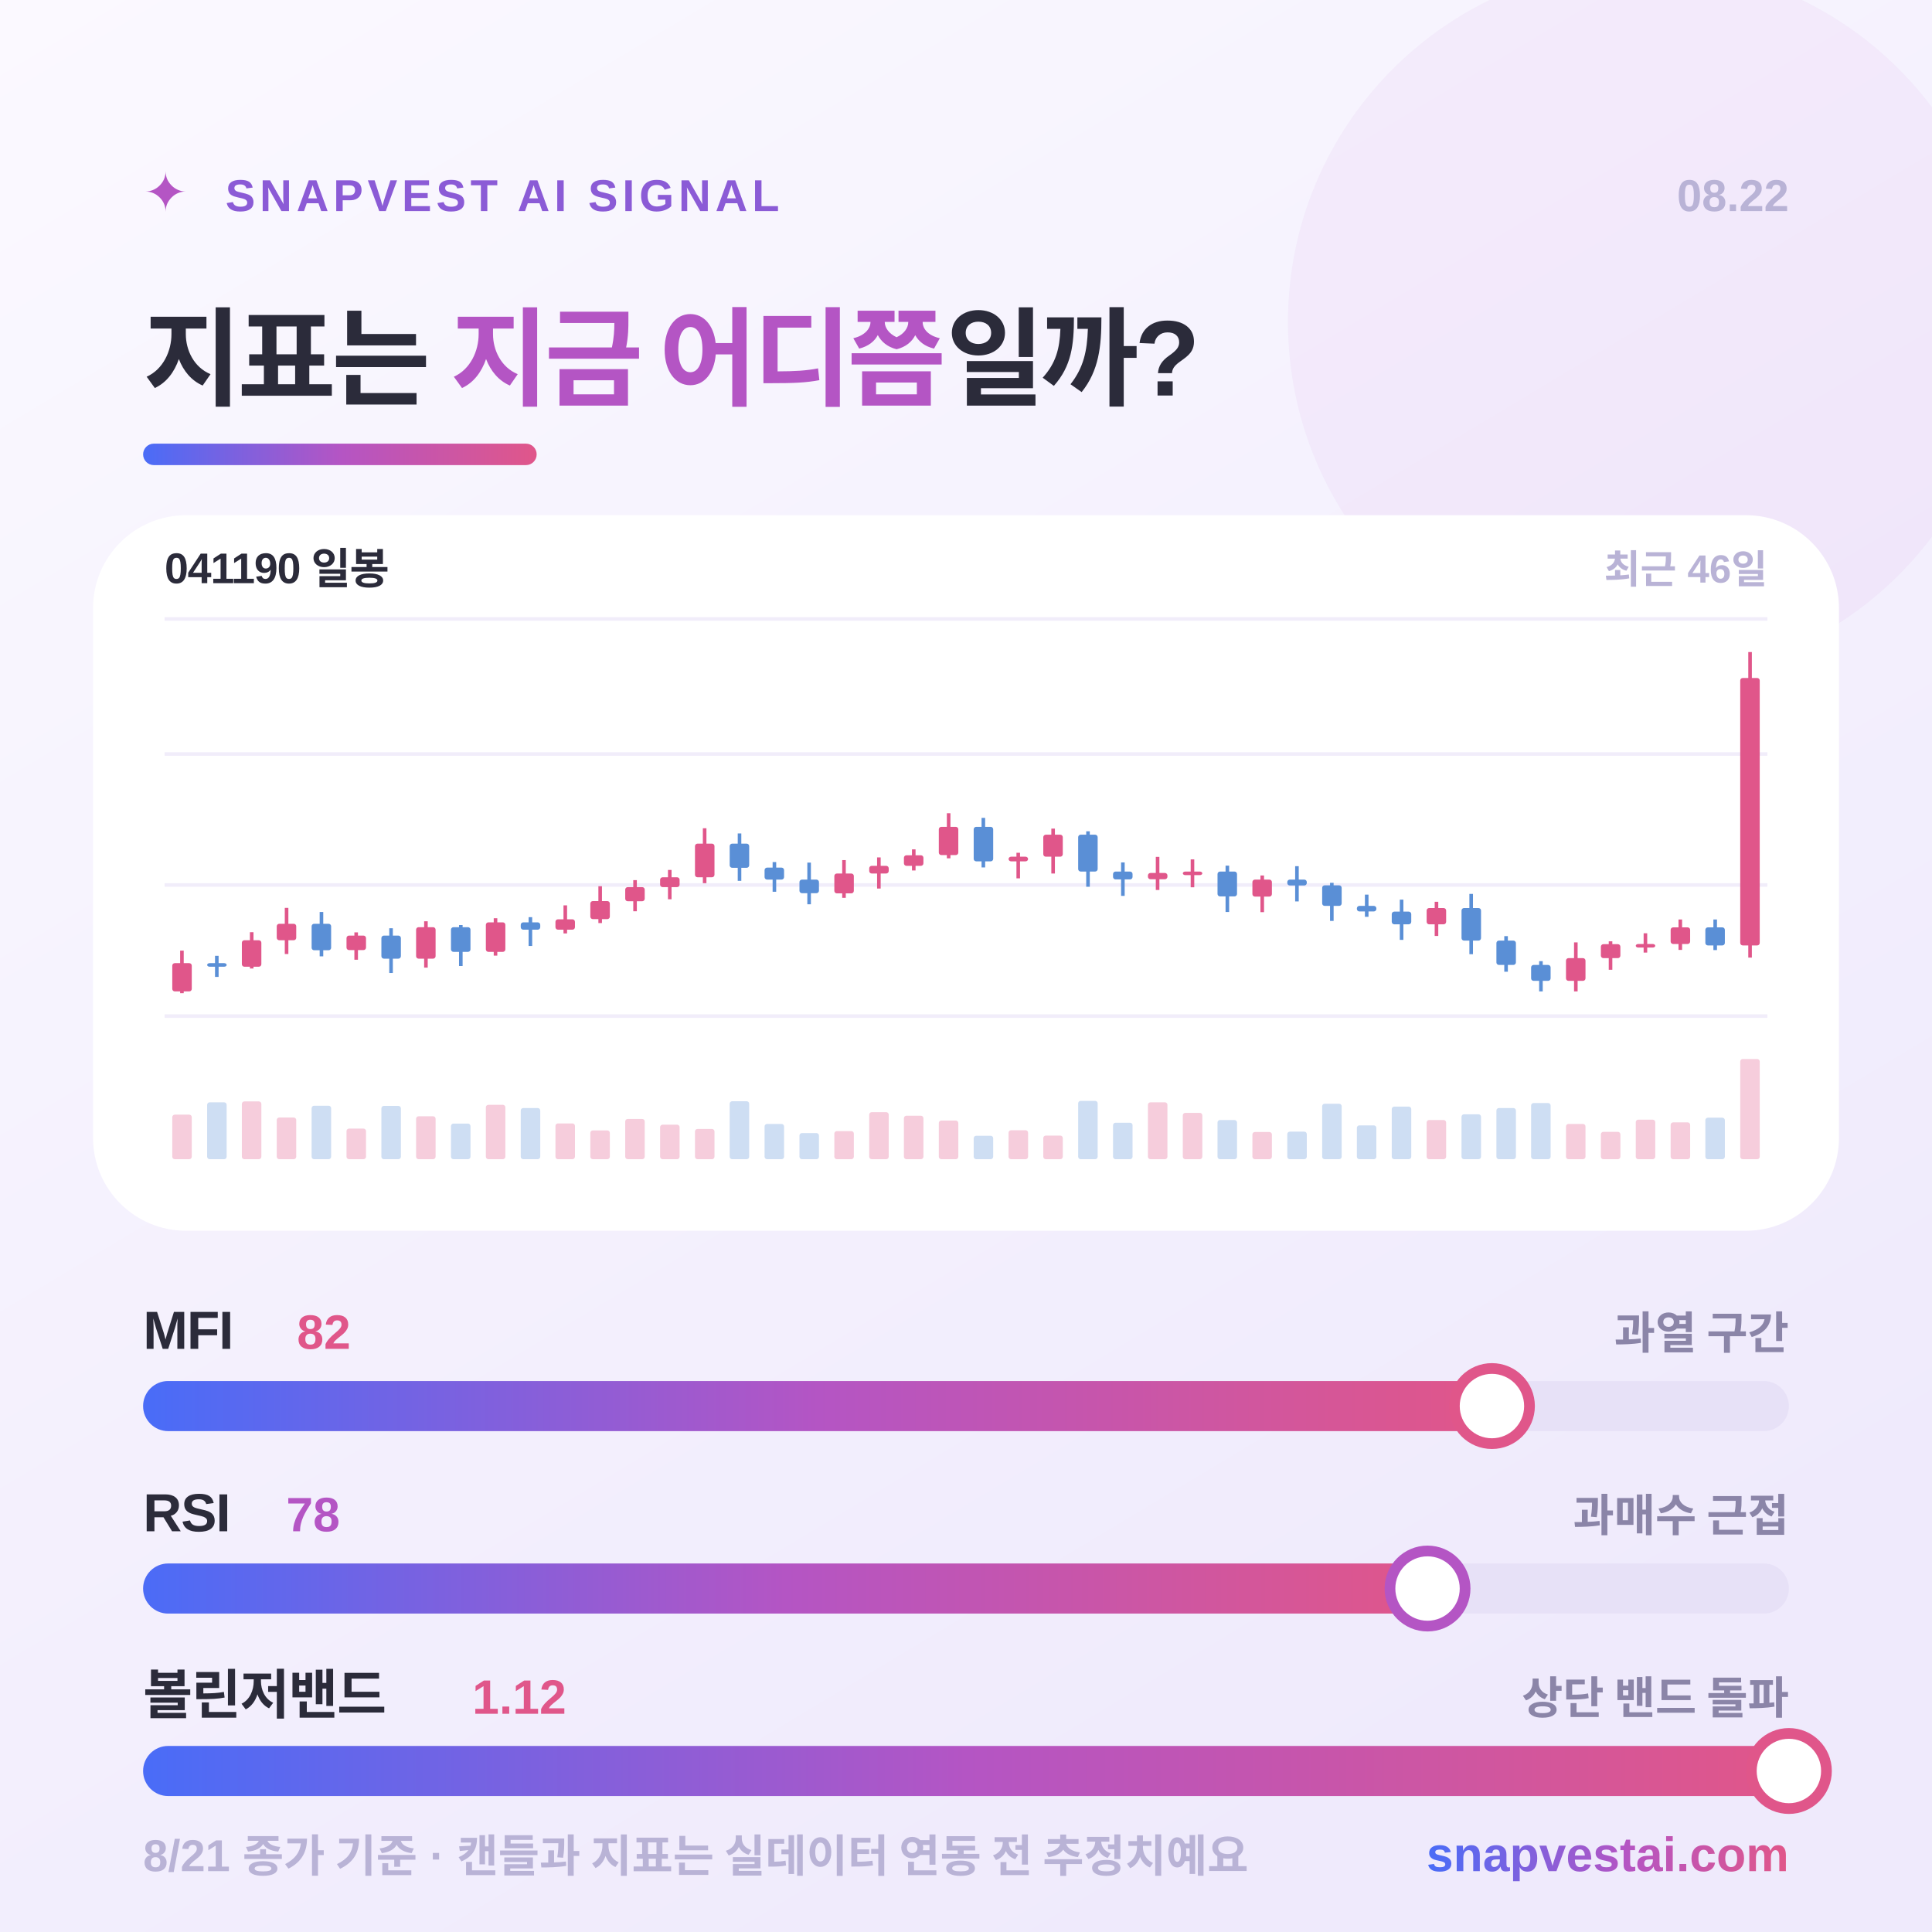
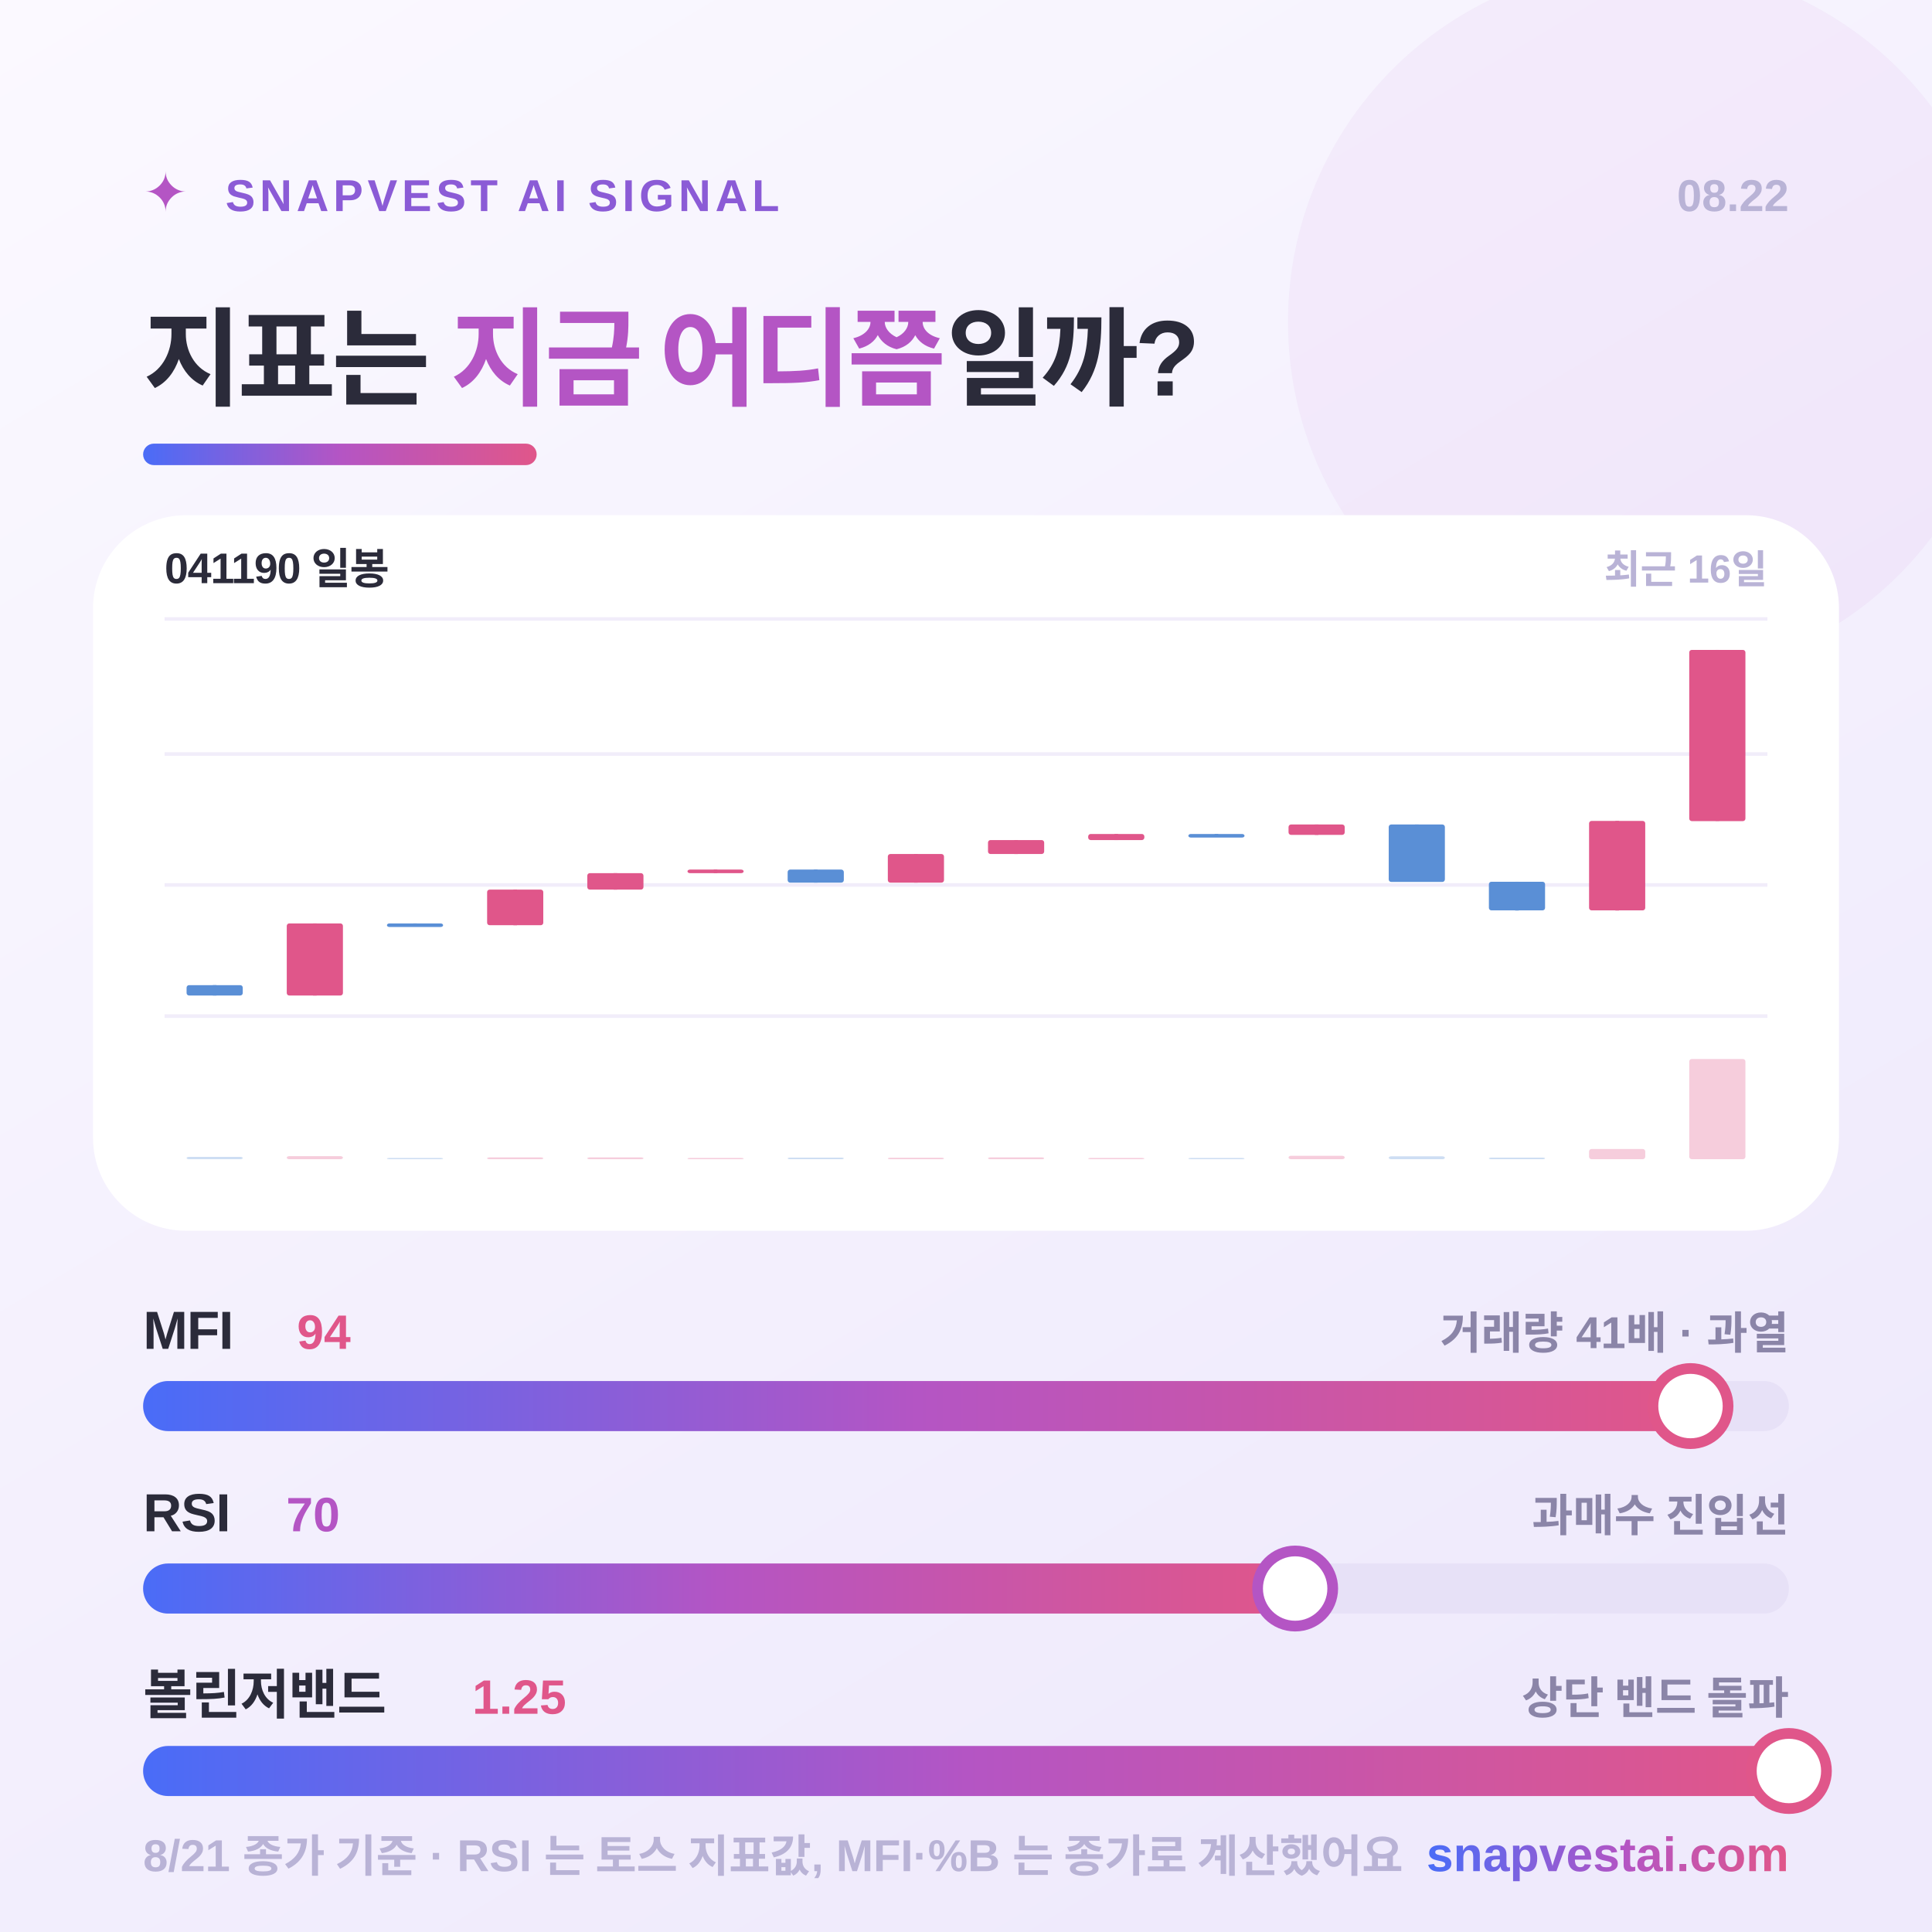
<svg xmlns="http://www.w3.org/2000/svg" width="1080" height="1080" viewBox="0 0 1080 1080" role="img">
  <defs>
    <linearGradient id="bg" x1="0" y1="0" x2="0.6" y2="1">
      <stop offset="0" stop-color="#FBF9FF" />
      <stop offset="1" stop-color="#EFEAFC" />
    </linearGradient>
    <linearGradient id="line" x1="0" y1="0" x2="1" y2="0">
      <stop offset="0" stop-color="#4A6CF7" />
      <stop offset="0.5" stop-color="#B455C4" />
      <stop offset="1" stop-color="#E0568A" />
    </linearGradient>
    <linearGradient id="dom" x1="0" y1="0" x2="1" y2="0">
      <stop offset="0" stop-color="#4A6CF7" />
      <stop offset="0.55" stop-color="#B455C4" />
      <stop offset="1" stop-color="#E0568A" />
    </linearGradient>
  </defs>
  <rect width="1080" height="1080" fill="url(#bg)" />
  <circle cx="920" cy="180" r="200" fill="#B455C4" opacity="0.06" />
  <rect x="52" y="288" width="976" height="400" rx="52" fill="#FFFFFF" />
  <g font-family="Pretendard, Poppins, Arial, sans-serif">
    <text x="92" y="326" font-size="24" font-weight="700" letter-spacing="-0.5" fill="#2B2B3A">041190 일봉</text>
-     <text x="988" y="326" text-anchor="end" font-size="22" font-weight="600" fill="#B9B3D6">최근 46일</text>
+     <text x="988" y="326" text-anchor="end" font-size="22" font-weight="600" fill="#B9B3D6">최근 16일</text>
  </g>
  <line x1="92" y1="568.0" x2="988" y2="568.0" stroke="#F1EDFA" stroke-width="2" />
  <line x1="92" y1="494.7" x2="988" y2="494.7" stroke="#F1EDFA" stroke-width="2" />
  <line x1="92" y1="421.5" x2="988" y2="421.5" stroke="#F1EDFA" stroke-width="2" />
  <line x1="92" y1="346.0" x2="988" y2="346.0" stroke="#F1EDFA" stroke-width="2" />
-   <line x1="101.7" y1="531.4" x2="101.7" y2="555.2" stroke="#E0568A" stroke-width="2" />
-   <rect x="96.3" y="538.4" width="10.9" height="15.8" rx="1.4" fill="#E0568A" />
-   <rect x="96.3" y="623.1" width="10.9" height="24.9" rx="1.4" fill="#E0568A" opacity="0.3" />
-   <line x1="121.2" y1="534.3" x2="121.2" y2="546.1" stroke="#5A8FD6" stroke-width="2" />
-   <rect x="115.8" y="538.4" width="10.9" height="2.0" rx="1.4" fill="#5A8FD6" />
-   <rect x="115.8" y="616.2" width="10.9" height="31.8" rx="1.4" fill="#5A8FD6" opacity="0.3" />
-   <line x1="140.7" y1="521.1" x2="140.7" y2="541.4" stroke="#E0568A" stroke-width="2" />
-   <rect x="135.2" y="525.6" width="10.9" height="14.8" rx="1.4" fill="#E0568A" />
-   <rect x="135.2" y="615.7" width="10.9" height="32.3" rx="1.4" fill="#E0568A" opacity="0.3" />
-   <line x1="160.2" y1="507.5" x2="160.2" y2="533.3" stroke="#E0568A" stroke-width="2" />
-   <rect x="154.7" y="516.4" width="10.9" height="9.2" rx="1.4" fill="#E0568A" />
-   <rect x="154.7" y="624.7" width="10.9" height="23.3" rx="1.4" fill="#E0568A" opacity="0.3" />
-   <line x1="179.7" y1="509.8" x2="179.7" y2="534.6" stroke="#5A8FD6" stroke-width="2" />
-   <rect x="174.2" y="516.4" width="10.9" height="14.8" rx="1.4" fill="#5A8FD6" />
-   <rect x="174.2" y="618.1" width="10.9" height="29.9" rx="1.4" fill="#5A8FD6" opacity="0.3" />
-   <line x1="199.1" y1="521.2" x2="199.1" y2="536.5" stroke="#E0568A" stroke-width="2" />
-   <rect x="193.7" y="523.0" width="10.9" height="8.1" rx="1.4" fill="#E0568A" />
-   <rect x="193.7" y="630.9" width="10.9" height="17.1" rx="1.4" fill="#E0568A" opacity="0.3" />
-   <line x1="218.6" y1="518.9" x2="218.6" y2="543.9" stroke="#5A8FD6" stroke-width="2" />
-   <rect x="213.2" y="523.0" width="10.9" height="12.9" rx="1.4" fill="#5A8FD6" />
-   <rect x="213.2" y="618.2" width="10.9" height="29.8" rx="1.4" fill="#5A8FD6" opacity="0.3" />
-   <line x1="238.1" y1="515.0" x2="238.1" y2="540.9" stroke="#E0568A" stroke-width="2" />
-   <rect x="232.6" y="518.3" width="10.9" height="17.6" rx="1.4" fill="#E0568A" />
-   <rect x="232.6" y="624.0" width="10.9" height="24.0" rx="1.4" fill="#E0568A" opacity="0.3" />
-   <line x1="257.6" y1="517.1" x2="257.6" y2="540.0" stroke="#5A8FD6" stroke-width="2" />
-   <rect x="252.1" y="518.3" width="10.9" height="13.8" rx="1.4" fill="#5A8FD6" />
-   <rect x="252.1" y="628.1" width="10.9" height="19.9" rx="1.4" fill="#5A8FD6" opacity="0.3" />
-   <line x1="277.0" y1="513.3" x2="277.0" y2="534.2" stroke="#E0568A" stroke-width="2" />
-   <rect x="271.6" y="515.6" width="10.9" height="16.5" rx="1.4" fill="#E0568A" />
-   <rect x="271.6" y="617.6" width="10.9" height="30.4" rx="1.4" fill="#E0568A" opacity="0.3" />
-   <line x1="296.5" y1="512.7" x2="296.5" y2="528.8" stroke="#5A8FD6" stroke-width="2" />
-   <rect x="291.1" y="515.6" width="10.9" height="4.1" rx="1.4" fill="#5A8FD6" />
-   <rect x="291.1" y="619.4" width="10.9" height="28.6" rx="1.4" fill="#5A8FD6" opacity="0.3" />
-   <line x1="316.0" y1="506.1" x2="316.0" y2="521.8" stroke="#E0568A" stroke-width="2" />
-   <rect x="310.5" y="513.9" width="10.9" height="5.8" rx="1.4" fill="#E0568A" />
-   <rect x="310.5" y="628.0" width="10.9" height="20.0" rx="1.4" fill="#E0568A" opacity="0.3" />
-   <line x1="335.5" y1="495.4" x2="335.5" y2="516.0" stroke="#E0568A" stroke-width="2" />
-   <rect x="330.0" y="503.7" width="10.9" height="10.1" rx="1.4" fill="#E0568A" />
-   <rect x="330.0" y="631.9" width="10.9" height="16.1" rx="1.4" fill="#E0568A" opacity="0.3" />
-   <line x1="355.0" y1="492.0" x2="355.0" y2="509.4" stroke="#E0568A" stroke-width="2" />
-   <rect x="349.5" y="495.9" width="10.9" height="7.9" rx="1.4" fill="#E0568A" />
-   <rect x="349.5" y="625.5" width="10.9" height="22.5" rx="1.4" fill="#E0568A" opacity="0.3" />
-   <line x1="374.4" y1="486.3" x2="374.4" y2="502.7" stroke="#E0568A" stroke-width="2" />
-   <rect x="369.0" y="490.4" width="10.9" height="5.5" rx="1.4" fill="#E0568A" />
-   <rect x="369.0" y="628.7" width="10.9" height="19.3" rx="1.4" fill="#E0568A" opacity="0.3" />
-   <line x1="393.9" y1="463.0" x2="393.9" y2="493.7" stroke="#E0568A" stroke-width="2" />
-   <rect x="388.5" y="471.6" width="10.9" height="18.8" rx="1.4" fill="#E0568A" />
-   <rect x="388.5" y="631.1" width="10.9" height="16.9" rx="1.4" fill="#E0568A" opacity="0.3" />
-   <line x1="413.4" y1="465.9" x2="413.4" y2="492.4" stroke="#5A8FD6" stroke-width="2" />
-   <rect x="407.9" y="471.6" width="10.9" height="13.5" rx="1.4" fill="#5A8FD6" />
-   <rect x="407.9" y="615.6" width="10.9" height="32.4" rx="1.4" fill="#5A8FD6" opacity="0.3" />
-   <line x1="432.9" y1="481.9" x2="432.9" y2="498.5" stroke="#5A8FD6" stroke-width="2" />
-   <rect x="427.4" y="485.0" width="10.9" height="6.7" rx="1.4" fill="#5A8FD6" />
-   <rect x="427.4" y="628.3" width="10.9" height="19.7" rx="1.4" fill="#5A8FD6" opacity="0.3" />
-   <line x1="452.3" y1="482.2" x2="452.3" y2="505.5" stroke="#5A8FD6" stroke-width="2" />
-   <rect x="446.9" y="491.7" width="10.9" height="7.6" rx="1.4" fill="#5A8FD6" />
-   <rect x="446.9" y="633.4" width="10.9" height="14.6" rx="1.4" fill="#5A8FD6" opacity="0.3" />
-   <line x1="471.8" y1="480.8" x2="471.8" y2="501.9" stroke="#E0568A" stroke-width="2" />
-   <rect x="466.4" y="488.3" width="10.9" height="11.1" rx="1.4" fill="#E0568A" />
-   <rect x="466.4" y="632.3" width="10.9" height="15.7" rx="1.4" fill="#E0568A" opacity="0.3" />
-   <line x1="491.3" y1="479.3" x2="491.3" y2="496.7" stroke="#E0568A" stroke-width="2" />
-   <rect x="485.9" y="484.0" width="10.9" height="4.3" rx="1.4" fill="#E0568A" />
-   <rect x="485.9" y="621.7" width="10.9" height="26.3" rx="1.4" fill="#E0568A" opacity="0.3" />
-   <line x1="510.8" y1="474.8" x2="510.8" y2="486.6" stroke="#E0568A" stroke-width="2" />
-   <rect x="505.3" y="478.1" width="10.9" height="5.9" rx="1.4" fill="#E0568A" />
-   <rect x="505.3" y="623.7" width="10.9" height="24.3" rx="1.4" fill="#E0568A" opacity="0.3" />
-   <line x1="530.3" y1="454.6" x2="530.3" y2="479.8" stroke="#E0568A" stroke-width="2" />
-   <rect x="524.8" y="462.2" width="10.9" height="15.8" rx="1.4" fill="#E0568A" />
-   <rect x="524.8" y="626.4" width="10.9" height="21.6" rx="1.4" fill="#E0568A" opacity="0.3" />
-   <line x1="549.7" y1="457.2" x2="549.7" y2="484.9" stroke="#5A8FD6" stroke-width="2" />
-   <rect x="544.3" y="462.2" width="10.9" height="19.3" rx="1.4" fill="#5A8FD6" />
-   <rect x="544.3" y="634.9" width="10.9" height="13.1" rx="1.4" fill="#5A8FD6" opacity="0.3" />
-   <line x1="569.2" y1="476.7" x2="569.2" y2="491.0" stroke="#E0568A" stroke-width="2" />
-   <rect x="563.8" y="478.9" width="10.9" height="2.6" rx="1.4" fill="#E0568A" />
-   <rect x="563.8" y="631.8" width="10.9" height="16.2" rx="1.4" fill="#E0568A" opacity="0.3" />
-   <line x1="588.7" y1="463.2" x2="588.7" y2="488.3" stroke="#E0568A" stroke-width="2" />
-   <rect x="583.2" y="466.6" width="10.9" height="12.3" rx="1.4" fill="#E0568A" />
-   <rect x="583.2" y="634.8" width="10.9" height="13.2" rx="1.4" fill="#E0568A" opacity="0.3" />
-   <line x1="608.2" y1="464.7" x2="608.2" y2="495.7" stroke="#5A8FD6" stroke-width="2" />
-   <rect x="602.7" y="466.6" width="10.9" height="20.6" rx="1.4" fill="#5A8FD6" />
-   <rect x="602.7" y="615.4" width="10.9" height="32.6" rx="1.4" fill="#5A8FD6" opacity="0.3" />
-   <line x1="627.7" y1="482.1" x2="627.7" y2="500.8" stroke="#5A8FD6" stroke-width="2" />
-   <rect x="622.2" y="487.2" width="10.9" height="4.4" rx="1.4" fill="#5A8FD6" />
-   <rect x="622.2" y="627.6" width="10.9" height="20.4" rx="1.4" fill="#5A8FD6" opacity="0.3" />
-   <line x1="647.1" y1="479.0" x2="647.1" y2="497.5" stroke="#E0568A" stroke-width="2" />
-   <rect x="641.7" y="488.0" width="10.9" height="3.5" rx="1.4" fill="#E0568A" />
-   <rect x="641.7" y="616.2" width="10.9" height="31.8" rx="1.4" fill="#E0568A" opacity="0.3" />
-   <line x1="666.6" y1="480.4" x2="666.6" y2="496.0" stroke="#E0568A" stroke-width="2" />
-   <rect x="661.2" y="487.2" width="10.9" height="2.0" rx="1.4" fill="#E0568A" />
-   <rect x="661.2" y="622.1" width="10.9" height="25.9" rx="1.4" fill="#E0568A" opacity="0.3" />
-   <line x1="686.1" y1="483.9" x2="686.1" y2="509.8" stroke="#5A8FD6" stroke-width="2" />
-   <rect x="680.6" y="487.2" width="10.9" height="13.9" rx="1.4" fill="#5A8FD6" />
-   <rect x="680.6" y="626.1" width="10.9" height="21.9" rx="1.4" fill="#5A8FD6" opacity="0.3" />
-   <line x1="705.6" y1="489.4" x2="705.6" y2="509.9" stroke="#E0568A" stroke-width="2" />
-   <rect x="700.1" y="491.7" width="10.9" height="9.5" rx="1.4" fill="#E0568A" />
-   <rect x="700.1" y="632.8" width="10.9" height="15.2" rx="1.4" fill="#E0568A" opacity="0.3" />
-   <line x1="725.0" y1="484.2" x2="725.0" y2="503.9" stroke="#5A8FD6" stroke-width="2" />
-   <rect x="719.6" y="491.7" width="10.9" height="3.3" rx="1.4" fill="#5A8FD6" />
-   <rect x="719.6" y="632.6" width="10.9" height="15.4" rx="1.4" fill="#5A8FD6" opacity="0.3" />
-   <line x1="744.5" y1="493.5" x2="744.5" y2="514.8" stroke="#5A8FD6" stroke-width="2" />
-   <rect x="739.1" y="494.9" width="10.9" height="11.5" rx="1.4" fill="#5A8FD6" />
-   <rect x="739.1" y="617.0" width="10.9" height="31.0" rx="1.4" fill="#5A8FD6" opacity="0.3" />
-   <line x1="764.0" y1="500.1" x2="764.0" y2="512.5" stroke="#5A8FD6" stroke-width="2" />
-   <rect x="758.5" y="506.4" width="10.9" height="3.1" rx="1.4" fill="#5A8FD6" />
-   <rect x="758.5" y="629.1" width="10.9" height="18.9" rx="1.4" fill="#5A8FD6" opacity="0.3" />
-   <line x1="783.5" y1="502.9" x2="783.5" y2="525.4" stroke="#5A8FD6" stroke-width="2" />
-   <rect x="778.0" y="509.6" width="10.9" height="7.1" rx="1.4" fill="#5A8FD6" />
-   <rect x="778.0" y="618.6" width="10.9" height="29.4" rx="1.4" fill="#5A8FD6" opacity="0.3" />
-   <line x1="803.0" y1="504.1" x2="803.0" y2="523.2" stroke="#E0568A" stroke-width="2" />
-   <rect x="797.5" y="507.6" width="10.9" height="9.1" rx="1.4" fill="#E0568A" />
-   <rect x="797.5" y="626.1" width="10.9" height="21.9" rx="1.4" fill="#E0568A" opacity="0.3" />
-   <line x1="822.4" y1="499.7" x2="822.4" y2="533.4" stroke="#5A8FD6" stroke-width="2" />
-   <rect x="817.0" y="507.6" width="10.9" height="18.2" rx="1.4" fill="#5A8FD6" />
-   <rect x="817.0" y="622.9" width="10.9" height="25.1" rx="1.4" fill="#5A8FD6" opacity="0.3" />
-   <line x1="841.9" y1="523.3" x2="841.9" y2="543.2" stroke="#5A8FD6" stroke-width="2" />
-   <rect x="836.5" y="525.8" width="10.9" height="13.6" rx="1.4" fill="#5A8FD6" />
-   <rect x="836.5" y="619.4" width="10.9" height="28.6" rx="1.4" fill="#5A8FD6" opacity="0.3" />
-   <line x1="861.4" y1="537.3" x2="861.4" y2="554.2" stroke="#5A8FD6" stroke-width="2" />
-   <rect x="855.9" y="539.4" width="10.9" height="8.9" rx="1.4" fill="#5A8FD6" />
-   <rect x="855.9" y="616.6" width="10.9" height="31.4" rx="1.4" fill="#5A8FD6" opacity="0.3" />
-   <line x1="880.9" y1="526.8" x2="880.9" y2="554.2" stroke="#E0568A" stroke-width="2" />
-   <rect x="875.4" y="535.6" width="10.9" height="12.7" rx="1.4" fill="#E0568A" />
-   <rect x="875.4" y="628.3" width="10.9" height="19.7" rx="1.4" fill="#E0568A" opacity="0.3" />
-   <line x1="900.3" y1="526.2" x2="900.3" y2="542.1" stroke="#E0568A" stroke-width="2" />
-   <rect x="894.9" y="527.8" width="10.9" height="7.8" rx="1.4" fill="#E0568A" />
-   <rect x="894.9" y="632.7" width="10.9" height="15.3" rx="1.4" fill="#E0568A" opacity="0.3" />
-   <line x1="919.8" y1="521.7" x2="919.8" y2="532.5" stroke="#E0568A" stroke-width="2" />
-   <rect x="914.4" y="527.7" width="10.9" height="2.0" rx="1.4" fill="#E0568A" />
-   <rect x="914.4" y="625.9" width="10.9" height="22.1" rx="1.4" fill="#E0568A" opacity="0.3" />
-   <line x1="939.3" y1="514.0" x2="939.3" y2="531.0" stroke="#E0568A" stroke-width="2" />
-   <rect x="933.9" y="518.4" width="10.9" height="9.3" rx="1.4" fill="#E0568A" />
-   <rect x="933.9" y="627.4" width="10.9" height="20.6" rx="1.4" fill="#E0568A" opacity="0.3" />
-   <line x1="958.8" y1="514.0" x2="958.8" y2="531.1" stroke="#5A8FD6" stroke-width="2" />
-   <rect x="953.3" y="518.4" width="10.9" height="10.1" rx="1.4" fill="#5A8FD6" />
-   <rect x="953.3" y="624.8" width="10.9" height="23.2" rx="1.4" fill="#5A8FD6" opacity="0.3" />
-   <line x1="978.3" y1="364.5" x2="978.3" y2="535.3" stroke="#E0568A" stroke-width="2" />
-   <rect x="972.8" y="379.0" width="10.9" height="149.5" rx="1.4" fill="#E0568A" />
-   <rect x="972.8" y="592.0" width="10.9" height="56.0" rx="1.4" fill="#E0568A" opacity="0.3" />
+   <line x1="120.0" y1="550.7" x2="120.0" y2="556.5" stroke="#5A8FD6" stroke-width="2" />
+   <rect x="104.3" y="550.7" width="31.4" height="5.8" rx="1.4" fill="#5A8FD6" />
+   <rect x="104.3" y="646.7" width="31.4" height="1.3" rx="1.4" fill="#5A8FD6" opacity="0.3" />
+   <line x1="176.0" y1="516.2" x2="176.0" y2="556.5" stroke="#E0568A" stroke-width="2" />
+   <rect x="160.3" y="516.2" width="31.4" height="40.3" rx="1.4" fill="#E0568A" />
+   <rect x="160.3" y="646.3" width="31.4" height="1.7" rx="1.4" fill="#E0568A" opacity="0.3" />
+   <line x1="232.0" y1="516.2" x2="232.0" y2="517.2" stroke="#5A8FD6" stroke-width="2" />
+   <rect x="216.3" y="516.2" width="31.4" height="2.0" rx="1.4" fill="#5A8FD6" />
+   <rect x="216.3" y="647.3" width="31.4" height="0.7" rx="1.4" fill="#5A8FD6" opacity="0.3" />
+   <line x1="288.0" y1="497.3" x2="288.0" y2="517.2" stroke="#E0568A" stroke-width="2" />
+   <rect x="272.3" y="497.3" width="31.4" height="19.9" rx="1.4" fill="#E0568A" />
+   <rect x="272.3" y="647.0" width="31.4" height="1.0" rx="1.4" fill="#E0568A" opacity="0.3" />
+   <line x1="344.0" y1="488.1" x2="344.0" y2="497.3" stroke="#E0568A" stroke-width="2" />
+   <rect x="328.3" y="488.1" width="31.4" height="9.2" rx="1.4" fill="#E0568A" />
+   <rect x="328.3" y="647.0" width="31.4" height="1.0" rx="1.4" fill="#E0568A" opacity="0.3" />
+   <line x1="400.0" y1="486.1" x2="400.0" y2="488.1" stroke="#E0568A" stroke-width="2" />
+   <rect x="384.3" y="486.1" width="31.4" height="2.0" rx="1.4" fill="#E0568A" />
+   <rect x="384.3" y="647.3" width="31.4" height="0.7" rx="1.4" fill="#E0568A" opacity="0.3" />
+   <line x1="456.0" y1="486.1" x2="456.0" y2="493.4" stroke="#5A8FD6" stroke-width="2" />
+   <rect x="440.3" y="486.1" width="31.4" height="7.3" rx="1.4" fill="#5A8FD6" />
+   <rect x="440.3" y="647.1" width="31.4" height="0.9" rx="1.4" fill="#5A8FD6" opacity="0.3" />
+   <line x1="512.0" y1="477.4" x2="512.0" y2="493.4" stroke="#E0568A" stroke-width="2" />
+   <rect x="496.3" y="477.4" width="31.4" height="16.0" rx="1.4" fill="#E0568A" />
+   <rect x="496.3" y="647.2" width="31.4" height="0.8" rx="1.4" fill="#E0568A" opacity="0.3" />
+   <line x1="568.0" y1="469.6" x2="568.0" y2="477.4" stroke="#E0568A" stroke-width="2" />
+   <rect x="552.3" y="469.6" width="31.4" height="7.8" rx="1.4" fill="#E0568A" />
+   <rect x="552.3" y="647.0" width="31.4" height="1.0" rx="1.4" fill="#E0568A" opacity="0.3" />
+   <line x1="624.0" y1="466.2" x2="624.0" y2="469.6" stroke="#E0568A" stroke-width="2" />
+   <rect x="608.3" y="466.2" width="31.4" height="3.4" rx="1.4" fill="#E0568A" />
+   <rect x="608.3" y="647.3" width="31.4" height="0.7" rx="1.4" fill="#E0568A" opacity="0.3" />
+   <line x1="680.0" y1="466.2" x2="680.0" y2="466.7" stroke="#5A8FD6" stroke-width="2" />
+   <rect x="664.3" y="466.2" width="31.4" height="2.0" rx="1.4" fill="#5A8FD6" />
+   <rect x="664.3" y="647.3" width="31.4" height="0.7" rx="1.4" fill="#5A8FD6" opacity="0.3" />
+   <line x1="736.0" y1="460.9" x2="736.0" y2="466.7" stroke="#E0568A" stroke-width="2" />
+   <rect x="720.3" y="460.9" width="31.4" height="5.8" rx="1.4" fill="#E0568A" />
+   <rect x="720.3" y="646.1" width="31.4" height="1.9" rx="1.4" fill="#E0568A" opacity="0.3" />
+   <line x1="792.0" y1="460.9" x2="792.0" y2="492.9" stroke="#5A8FD6" stroke-width="2" />
+   <rect x="776.3" y="460.9" width="31.4" height="32.1" rx="1.4" fill="#5A8FD6" />
+   <rect x="776.3" y="646.4" width="31.4" height="1.6" rx="1.4" fill="#5A8FD6" opacity="0.3" />
+   <line x1="848.0" y1="492.9" x2="848.0" y2="509.0" stroke="#5A8FD6" stroke-width="2" />
+   <rect x="832.3" y="492.9" width="31.4" height="16.0" rx="1.4" fill="#5A8FD6" />
+   <rect x="832.3" y="647.1" width="31.4" height="0.9" rx="1.4" fill="#5A8FD6" opacity="0.3" />
+   <line x1="904.0" y1="458.9" x2="904.0" y2="509.0" stroke="#E0568A" stroke-width="2" />
+   <rect x="888.3" y="458.9" width="31.4" height="50.0" rx="1.4" fill="#E0568A" />
+   <rect x="888.3" y="642.3" width="31.4" height="5.7" rx="1.4" fill="#E0568A" opacity="0.3" />
+   <line x1="960.0" y1="363.3" x2="960.0" y2="458.9" stroke="#E0568A" stroke-width="2" />
+   <rect x="944.3" y="363.3" width="31.4" height="95.7" rx="1.4" fill="#E0568A" />
+   <rect x="944.3" y="592.0" width="31.4" height="56.0" rx="1.4" fill="#E0568A" opacity="0.3" />
  <g font-family="Pretendard, Poppins, Arial, sans-serif">
    <text x="80" y="118" font-size="30" fill="#B455C4">✦</text>
    <text x="126" y="118" font-size="25" font-weight="700" letter-spacing="2.5" fill="#8B5BD6">SNAPVEST AI SIGNAL</text>
    <text x="1000" y="118" text-anchor="end" font-size="25" font-weight="600" fill="#B9B3D6">08.22</text>
    <text x="80" y="222" font-size="60" font-weight="700" letter-spacing="-2.5" fill="#2B2B3A">지표는 <tspan fill="#B455C4">지금 어디쯤</tspan>일까?</text>
    <rect x="80" y="248" width="220" height="12" rx="6" fill="url(#line)" />
    <text x="80" y="754" font-size="30" font-weight="700" letter-spacing="-0.5" fill="#2B2B3A">MFI</text>
-     <text x="166" y="754" font-size="27" font-weight="700" fill="#E0568A">82</text>
-     <text x="1000" y="754" text-anchor="end" font-size="25" font-weight="600" fill="#8B85A8">과열 구간</text>
+     <text x="166" y="754" font-size="27" font-weight="700" fill="#E0568A">94</text>
+     <text x="1000" y="754" text-anchor="end" font-size="25" font-weight="600" fill="#8B85A8">거래량 41배 · 과열</text>
    <rect x="80" y="772" width="920" height="28" rx="14" fill="#E7E1F7" />
-     <rect x="80" y="772" width="754" height="28" rx="14" fill="url(#line)" />
-     <circle cx="834" cy="786" r="21" fill="#FFFFFF" stroke="#E0568A" stroke-width="6" />
+     <rect x="80" y="772" width="865" height="28" rx="14" fill="url(#line)" />
+     <circle cx="945" cy="786" r="21" fill="#FFFFFF" stroke="#E0568A" stroke-width="6" />
    <text x="80" y="856" font-size="30" font-weight="700" letter-spacing="-0.5" fill="#2B2B3A">RSI</text>
-     <text x="160" y="856" font-size="27" font-weight="700" fill="#B455C4">78</text>
-     <text x="1000" y="856" text-anchor="end" font-size="25" font-weight="600" fill="#8B85A8">과매수 근접</text>
+     <text x="160" y="856" font-size="27" font-weight="700" fill="#B455C4">70</text>
+     <text x="1000" y="856" text-anchor="end" font-size="25" font-weight="600" fill="#8B85A8">과매수 진입선</text>
    <rect x="80" y="874" width="920" height="28" rx="14" fill="#E7E1F7" />
-     <rect x="80" y="874" width="718" height="28" rx="14" fill="url(#line)" />
-     <circle cx="798" cy="888" r="21" fill="#FFFFFF" stroke="#B455C4" stroke-width="6" />
+     <rect x="80" y="874" width="644" height="28" rx="14" fill="url(#line)" />
+     <circle cx="724" cy="888" r="21" fill="#FFFFFF" stroke="#B455C4" stroke-width="6" />
    <text x="80" y="958" font-size="30" font-weight="700" letter-spacing="-0.5" fill="#2B2B3A">볼린저밴드</text>
-     <text x="264" y="958" font-size="27" font-weight="700" fill="#E0568A">1.12</text>
+     <text x="264" y="958" font-size="27" font-weight="700" fill="#E0568A">1.25</text>
    <text x="1000" y="958" text-anchor="end" font-size="25" font-weight="600" fill="#8B85A8">상단 밴드 돌파</text>
    <rect x="80" y="976" width="920" height="28" rx="14" fill="#E7E1F7" />
    <rect x="80" y="976" width="920" height="28" rx="14" fill="url(#line)" />
    <circle cx="1000" cy="990" r="21" fill="#FFFFFF" stroke="#E0568A" stroke-width="6" />
-     <text x="80" y="1046" font-size="25" font-weight="600" fill="#B9B3D6">8/21 종가 기준 · 캔들과 지표는 실데이터 연동 전 추정치예요</text>
+     <text x="80" y="1046" font-size="25" font-weight="600" fill="#B9B3D6">8/21 종가 기준 · RSI 는 토스 지표값, MFI·%B 는 종가로 계산했어요</text>
    <text x="1000" y="1046" text-anchor="end" font-size="27" font-weight="700" fill="url(#dom)">snapvestai.com</text>
  </g>
</svg>
